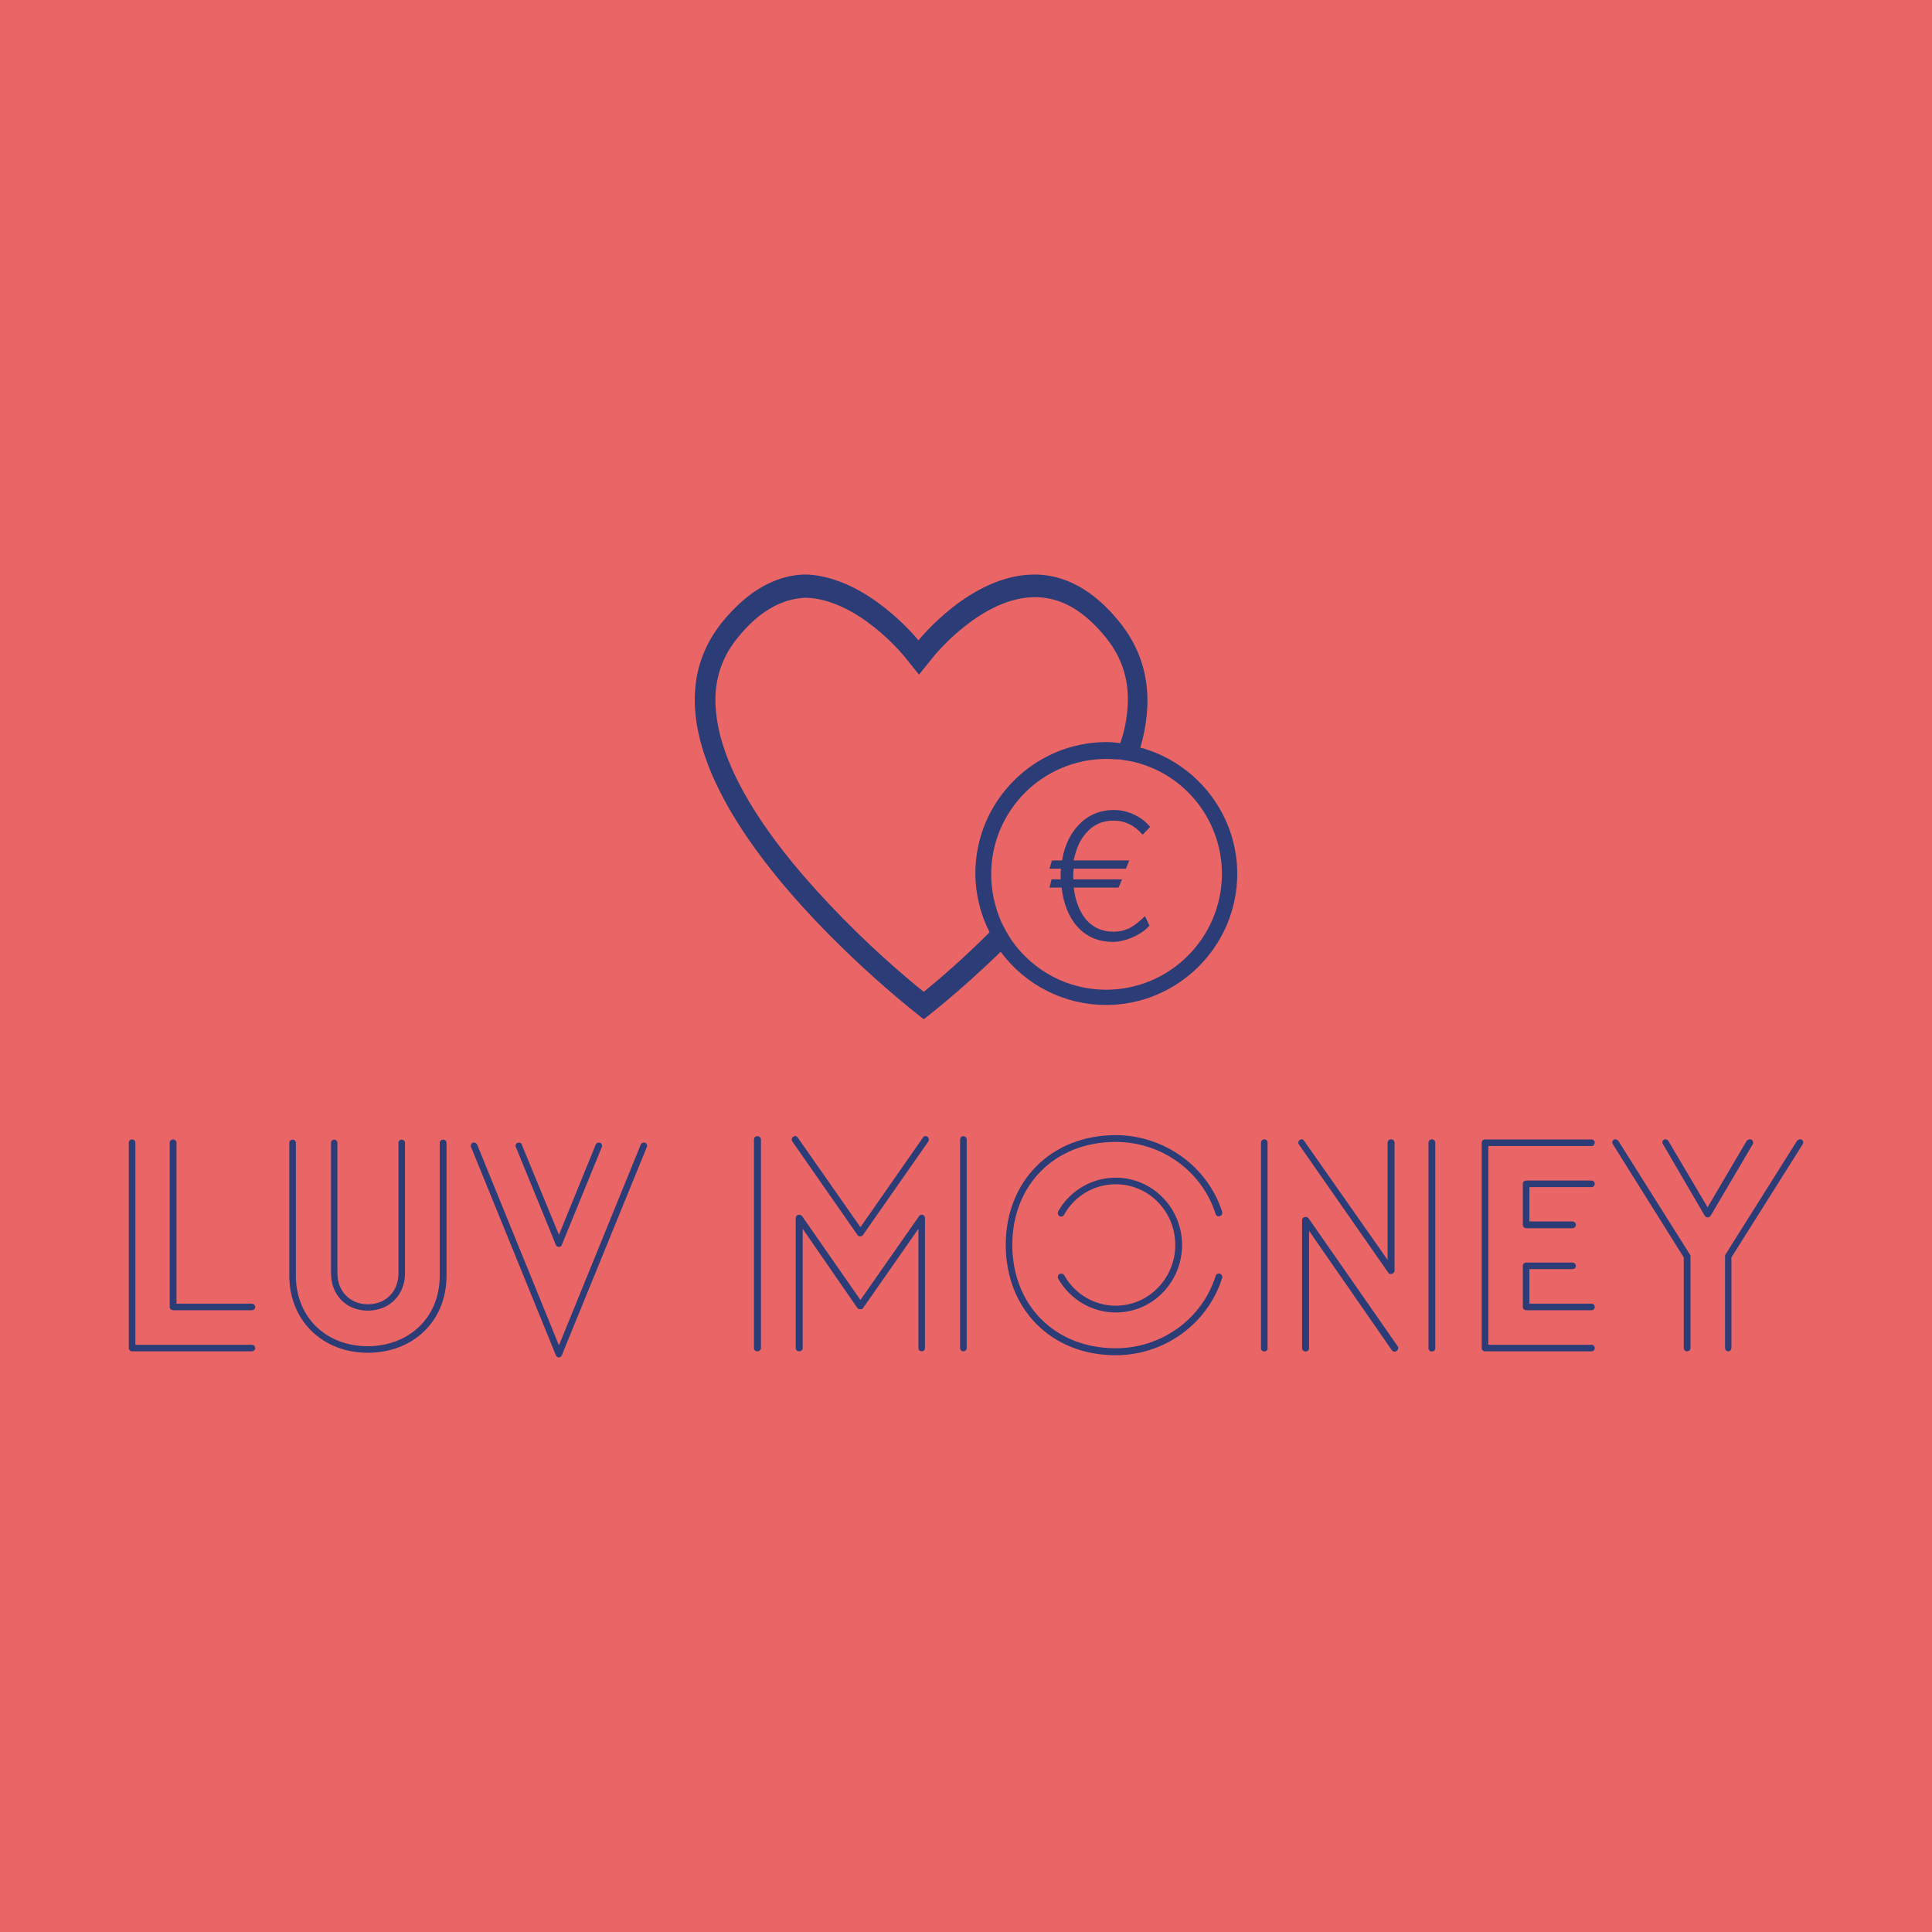
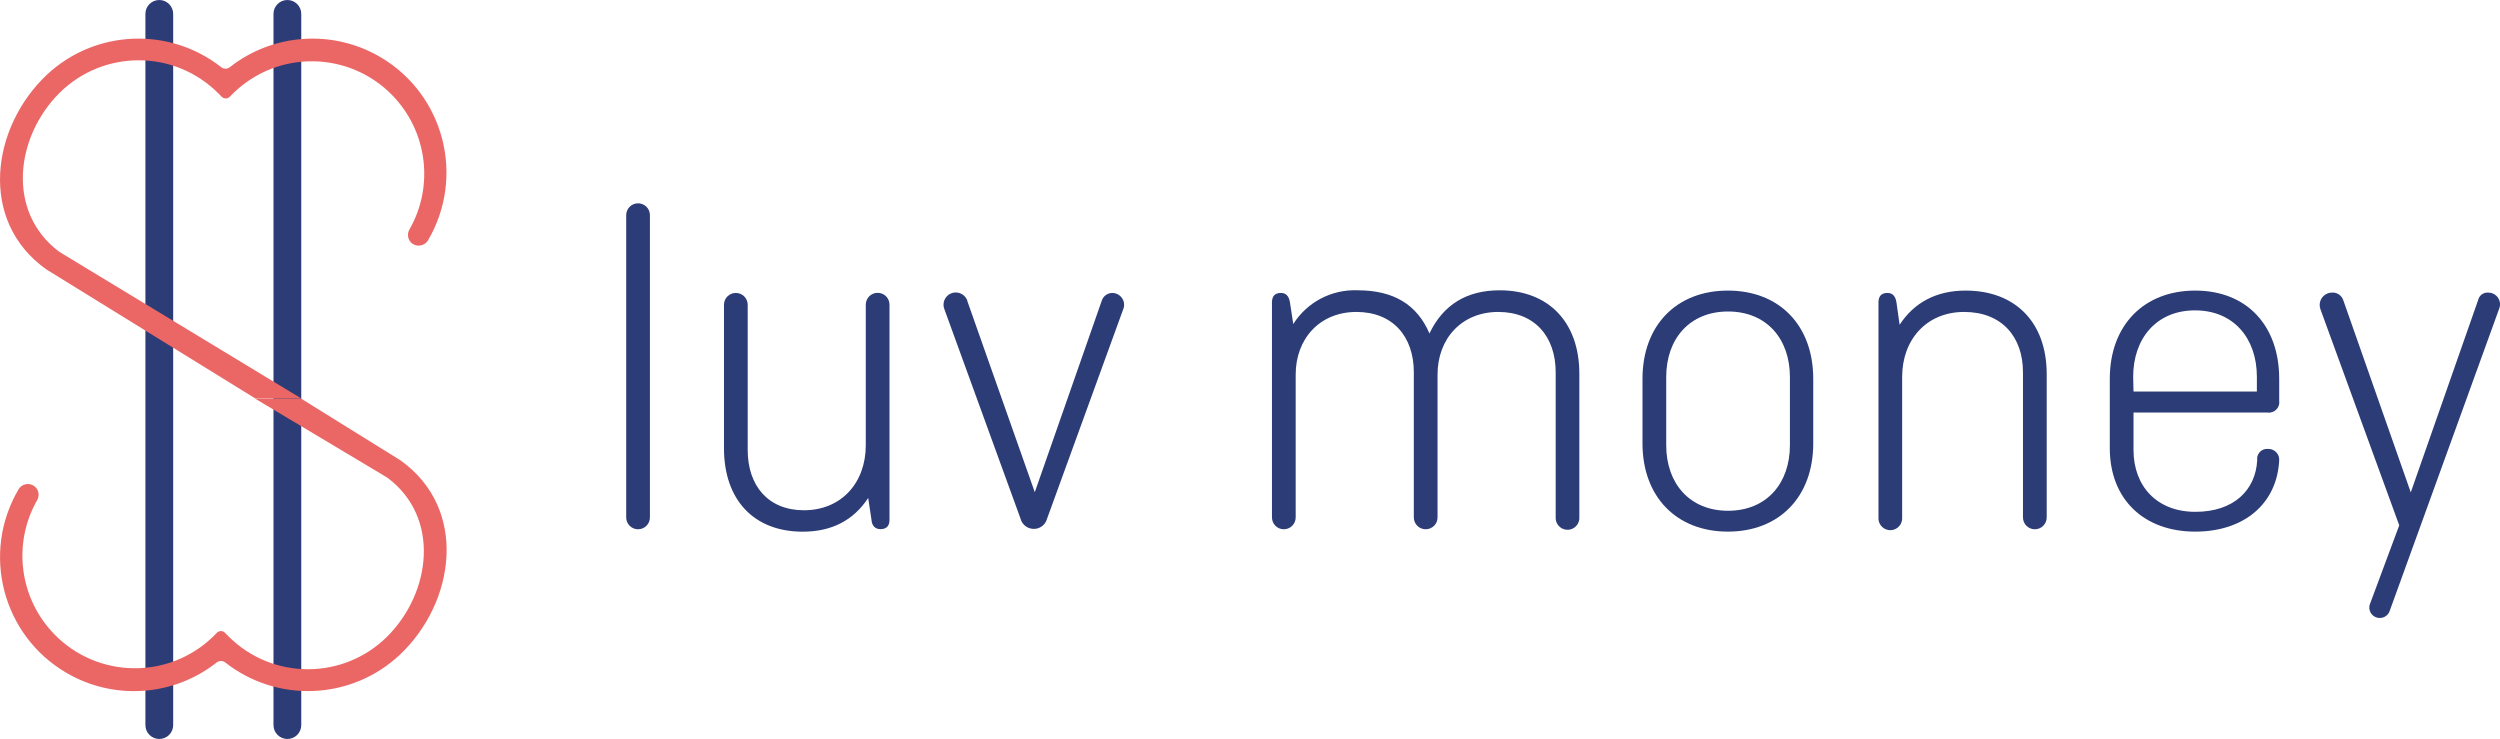
- <svg xmlns="http://www.w3.org/2000/svg" data-v-fde0c5aa="" viewBox="0 0 300 300" class="iconAbove">
-   <defs data-v-fde0c5aa="" />
-   <rect data-v-fde0c5aa="" fill="#EA6666" x="0" y="0" width="300px" height="300px" class="logo-background-square" />
-   <defs data-v-fde0c5aa="" />
-   <g data-v-fde0c5aa="" id="175a1e73-b725-4e7d-b771-6d771fe2b407" fill="#2C3C77" transform="matrix(3.191247,0,0,3.191247,16.4258,175.8478)">
-     <path d="M7.10 10.33L7.10 10.33L1.44 10.33L1.44 0.49C1.44 0.41 1.37 0.34 1.27 0.34C1.19 0.34 1.12 0.41 1.12 0.49L1.12 10.50C1.12 10.58 1.19 10.65 1.27 10.65L7.10 10.65C7.20 10.65 7.27 10.58 7.27 10.50C7.27 10.40 7.20 10.33 7.10 10.33ZM3.11 0.49L3.11 0.49L3.11 8.50C3.11 8.58 3.19 8.65 3.28 8.65L7.10 8.65C7.20 8.65 7.27 8.58 7.27 8.50C7.27 8.40 7.20 8.33 7.10 8.33L3.44 8.33L3.44 0.49C3.44 0.41 3.36 0.34 3.28 0.34C3.19 0.34 3.11 0.41 3.11 0.49ZM10.96 6.85L10.96 6.85C10.96 7.91 11.70 8.67 12.75 8.67C13.80 8.67 14.56 7.91 14.56 6.85L14.56 0.50C14.56 0.42 14.49 0.35 14.39 0.35C14.31 0.35 14.24 0.42 14.24 0.50L14.24 6.85C14.24 7.73 13.64 8.36 12.75 8.36C11.89 8.36 11.27 7.73 11.27 6.85L11.27 0.50C11.27 0.42 11.20 0.35 11.12 0.35C11.03 0.35 10.96 0.42 10.96 0.50ZM16.25 0.50L16.25 0.50L16.25 6.96C16.25 9.06 14.70 10.40 12.75 10.40C10.72 10.40 9.25 9.00 9.25 6.96L9.25 0.50C9.25 0.42 9.18 0.35 9.10 0.35C9.00 0.35 8.93 0.42 8.93 0.50L8.93 6.96C8.93 9.17 10.56 10.72 12.75 10.72C14.90 10.72 16.58 9.24 16.58 6.96L16.58 0.50C16.58 0.42 16.51 0.35 16.42 0.35C16.32 0.35 16.25 0.42 16.25 0.50ZM19.95 0.70L19.95 0.70L21.90 5.47C21.95 5.61 22.15 5.60 22.19 5.47L24.14 0.70C24.16 0.63 24.14 0.53 24.05 0.50C23.97 0.48 23.87 0.50 23.84 0.59L22.05 4.98L20.24 0.59C20.22 0.50 20.13 0.48 20.05 0.50C19.95 0.53 19.92 0.63 19.95 0.70ZM26.03 0.59L26.03 0.59L22.05 10.36L18.07 0.59C18.03 0.50 17.93 0.48 17.85 0.50C17.78 0.53 17.74 0.63 17.77 0.70L21.90 10.84C21.95 10.98 22.13 10.99 22.19 10.84L26.33 0.70C26.36 0.63 26.32 0.53 26.25 0.50C26.15 0.48 26.07 0.50 26.03 0.59ZM39.86 10.50L39.86 10.50L39.86 4.17C39.86 4.00 39.66 3.93 39.56 4.09L36.72 8.15L33.88 4.07C33.78 3.95 33.57 4.00 33.57 4.17L33.57 10.50C33.57 10.58 33.64 10.65 33.73 10.65C33.84 10.65 33.91 10.58 33.91 10.50L33.91 4.69L36.57 8.54C36.58 8.55 36.60 8.57 36.61 8.58C36.71 8.62 36.81 8.61 36.85 8.54L39.54 4.69L39.54 10.50C39.54 10.58 39.61 10.65 39.70 10.65C39.79 10.65 39.86 10.58 39.86 10.50ZM31.88 10.50L31.88 10.50L31.88 0.34C31.88 0.25 31.79 0.18 31.70 0.18C31.61 0.18 31.54 0.25 31.54 0.34L31.54 10.50C31.54 10.58 31.61 10.65 31.70 10.65C31.79 10.65 31.88 10.58 31.88 10.50ZM41.89 10.50L41.89 10.50L41.89 0.34C41.89 0.25 41.82 0.18 41.72 0.18C41.64 0.18 41.57 0.25 41.57 0.34L41.57 10.50C41.57 10.58 41.64 10.65 41.72 10.65C41.82 10.65 41.89 10.58 41.89 10.50ZM39.76 0.25L39.76 0.25L36.72 4.61L33.67 0.25C33.61 0.17 33.52 0.15 33.45 0.21C33.38 0.25 33.35 0.36 33.40 0.43L36.57 4.98C36.58 5.00 36.60 5.01 36.61 5.03C36.71 5.08 36.81 5.05 36.85 4.98L40.03 0.43C40.07 0.36 40.05 0.25 39.98 0.21C39.91 0.15 39.80 0.17 39.76 0.25ZM54.32 3.86L54.32 3.86C53.61 1.64 51.48 0.13 49.14 0.13C45.98 0.13 43.79 2.39 43.79 5.47C43.79 8.57 45.98 10.84 49.14 10.84C51.48 10.84 53.61 9.34 54.32 7.08C54.35 7 54.29 6.90 54.21 6.87C54.11 6.85 54.03 6.89 54.00 6.99C53.33 9.10 51.35 10.50 49.14 10.50C46.17 10.50 44.11 8.39 44.11 5.47C44.11 2.56 46.17 0.46 49.14 0.46C51.35 0.46 53.33 1.86 54.00 3.96C54.03 4.06 54.11 4.10 54.21 4.07C54.29 4.06 54.35 3.95 54.32 3.86ZM46.34 7.11L46.34 7.11C46.91 8.12 47.98 8.76 49.14 8.76C50.95 8.76 52.37 7.27 52.37 5.47C52.37 3.70 50.95 2.20 49.14 2.20C47.98 2.20 46.91 2.83 46.34 3.84C46.30 3.92 46.33 4.02 46.40 4.07C46.48 4.12 46.59 4.09 46.63 4.00C47.14 3.09 48.09 2.52 49.14 2.52C50.76 2.52 52.04 3.86 52.04 5.47C52.04 7.08 50.76 8.43 49.14 8.43C48.09 8.43 47.14 7.85 46.63 6.94C46.59 6.87 46.48 6.85 46.40 6.89C46.33 6.93 46.30 7.04 46.34 7.11ZM64.69 10.50L64.69 10.50L64.69 0.50C64.69 0.28 64.36 0.28 64.36 0.50L64.36 10.50C64.36 10.71 64.69 10.71 64.69 10.50ZM56.53 10.50L56.53 10.50L56.53 0.50C56.53 0.28 56.21 0.28 56.21 0.50L56.21 10.50C56.21 10.71 56.53 10.71 56.53 10.50ZM58.06 0.59L58.06 0.59L62.40 6.82C62.48 6.96 62.71 6.87 62.71 6.72L62.71 0.50C62.71 0.28 62.37 0.28 62.37 0.50L62.37 6.20L58.31 0.41C58.20 0.22 57.93 0.42 58.06 0.59ZM62.86 10.40L62.86 10.40L58.52 4.17C58.41 4.05 58.21 4.12 58.21 4.27L58.21 10.50C58.21 10.71 58.55 10.71 58.55 10.50L58.55 4.79L62.58 10.60C62.72 10.77 62.97 10.58 62.86 10.40ZM71.36 6.33L71.36 6.33L69.12 6.33C69.02 6.33 68.95 6.40 68.95 6.50L68.95 8.50C68.95 8.58 69.02 8.65 69.12 8.65L72.30 8.65C72.38 8.65 72.45 8.58 72.45 8.50C72.45 8.40 72.38 8.33 72.30 8.33L69.27 8.33L69.27 6.65L71.36 6.65C71.46 6.65 71.53 6.58 71.53 6.50C71.53 6.40 71.46 6.33 71.36 6.33ZM72.30 2.34L72.30 2.34L69.12 2.34C69.02 2.34 68.95 2.41 68.95 2.49L68.95 4.49C68.95 4.58 69.02 4.66 69.12 4.66L71.36 4.66C71.46 4.66 71.53 4.58 71.53 4.49C71.53 4.41 71.46 4.33 71.36 4.33L69.27 4.33L69.27 2.66L72.30 2.66C72.38 2.66 72.45 2.59 72.45 2.49C72.45 2.41 72.38 2.34 72.30 2.34ZM72.30 10.33L72.30 10.33L67.27 10.33L67.27 0.66L72.30 0.66C72.38 0.66 72.45 0.59 72.45 0.49C72.45 0.41 72.38 0.34 72.30 0.34L67.12 0.34C67.02 0.34 66.95 0.41 66.95 0.49L66.95 10.50C66.95 10.58 67.02 10.65 67.12 10.65L72.30 10.65C72.38 10.65 72.45 10.58 72.45 10.50C72.45 10.40 72.38 10.33 72.30 10.33ZM75.77 0.57L75.77 0.57L77.80 4.05C77.87 4.16 78.02 4.16 78.09 4.05L80.14 0.57C80.18 0.49 80.15 0.39 80.08 0.35C80.00 0.31 79.91 0.34 79.84 0.41L77.94 3.64L76.03 0.41C75.99 0.34 75.89 0.31 75.82 0.35C75.74 0.39 75.71 0.49 75.77 0.57ZM82.29 0.41L82.29 0.41L78.81 5.94C78.79 5.98 78.79 6.01 78.79 6.03L78.79 10.47C78.79 10.58 78.86 10.65 78.95 10.65C79.03 10.65 79.10 10.58 79.10 10.47L79.10 6.08L82.57 0.57C82.61 0.50 82.60 0.41 82.52 0.35C82.45 0.31 82.35 0.34 82.29 0.41ZM77.11 10.47L77.11 10.47L77.11 6.02C77.11 5.99 77.10 5.96 77.08 5.94L73.60 0.41C73.54 0.34 73.44 0.31 73.37 0.35C73.30 0.41 73.28 0.50 73.33 0.57L76.78 6.08L76.78 10.47C76.78 10.58 76.85 10.65 76.94 10.65C77.04 10.65 77.11 10.58 77.11 10.47Z" />
-   </g>
-   <defs data-v-fde0c5aa="" />
-   <g data-v-fde0c5aa="" id="6372894b-2570-4c24-b5b0-443fef1aff6b" stroke="none" fill="#2c3c77" transform="matrix(0.9359776,0,0,0.9359776,103.201,76.93841)">
-     <path d="M79.703 42.046c-.262-.087-.524-.175-.787-.175 2.098-7.255 1.661-14.423-3.322-20.716-4.72-5.944-9.703-8.042-14.248-8.042-10.577 0-19.23 10.926-19.23 10.926S33.9 13.725 23.761 13.113h-.874c-4.371.262-8.916 2.447-13.374 7.954-20.104 25.087 33.478 65.82 33.478 65.82s5.769-4.37 12.762-11.188a21.723 21.723 0 0 0 17.482 8.828C85.21 84.527 95 74.737 95 62.762c0-9.615-6.381-17.919-15.297-20.716zM42.991 82.342c-3.059-2.448-9.353-7.78-15.734-14.598C15.894 55.769 9.425 44.843 8.551 36.102c-.525-4.72.612-8.828 3.496-12.412 3.496-4.37 7.255-6.556 11.363-6.731 8.654.262 16.171 9.528 16.258 9.615l2.535 3.147 2.535-3.147c.087-.087 7.867-9.703 16.695-9.703 4.283 0 8.129 2.185 11.8 6.731 2.885 3.584 4.021 7.605 3.496 12.412a22.202 22.202 0 0 1-1.136 5.07c-.699-.087-1.486-.175-2.273-.175-11.975 0-21.765 9.79-21.765 21.765 0 3.496.874 6.905 2.36 9.79-4.631 4.633-8.652 8.042-10.924 9.878zm30.244-.35c-6.381 0-12.063-3.147-15.559-8.042a23.766 23.766 0 0 1-1.836-3.234c-1.049-2.448-1.661-5.07-1.661-7.867 0-10.577 8.566-19.143 19.143-19.143.699 0 1.486.087 2.185.087 1.136.175 2.36.35 3.409.699 7.867 2.36 13.549 9.703 13.549 18.356-.087 10.578-8.654 19.144-19.23 19.144z" />
-     <path d="M74.468 53.946c1.931 0 3.54.805 4.827 2.333l1.254-1.29c-1.207-1.528-3.506-2.812-6-2.812-2.413 0-4.344.885-5.872 2.494-1.367 1.448-2.333 3.378-2.735 5.872l-1.684.009-.408 1.359h1.931c-.08.242-.08.483-.08.644v1.126l-1.505-.004-.345 1.371h2.011c.322 2.654 1.126 4.746 2.494 6.355 1.528 1.77 3.539 2.655 6.033 2.655 2.011 0 4.744-1.173 6.044-2.694l-.734-1.57c-.885.804-1.609 1.448-2.333 1.85a5.946 5.946 0 0 1-2.896.724c-1.93 0-3.539-.725-4.746-2.253-.965-1.287-1.609-2.976-1.85-5.068h7.447l.563-1.368h-8.09v-.482c0-.322 0-.804.08-1.287h8.654l.563-1.368h-9.22c.403-1.93 1.046-3.459 2.092-4.585 1.207-1.367 2.655-2.011 4.505-2.011z" />
-   </g>
+ <svg xmlns="http://www.w3.org/2000/svg" version="1.1" id="Layer_1" x="0px" y="0px" viewBox="0 0 444.63 131.43" style="enable-background:new 0 0 444.63 131.43;" xml:space="preserve">
+   <style type="text/css">
+ 	.st0{fill:#2C3C77;}
+ 	.st1{fill:#EA6766;}
+ </style>
+   <path class="st0" d="M28.33,0L28.33,0c1.36,0,2.47,1.11,2.47,2.47v126.49c0,1.36-1.11,2.47-2.47,2.47h0c-1.36,0-2.47-1.11-2.47-2.47  V2.47C25.86,1.11,26.96,0,28.33,0z" />
+   <path class="st0" d="M51.11,0L51.11,0c1.36,0,2.47,1.11,2.47,2.47v126.49c0,1.36-1.11,2.47-2.47,2.47h0c-1.36,0-2.47-1.11-2.47-2.47  V2.47C48.64,1.11,49.74,0,51.11,0z" />
+   <path class="st0" d="M111.37,38.27c0-1.17,0.94-2.11,2.11-2.11s2.11,0.94,2.11,2.11v53.75c0,1.17-0.94,2.11-2.11,2.11  s-2.11-0.94-2.11-2.11V38.27z" />
+   <path class="st0" d="M154.41,88.56c-2.62,4-6.5,6-11.65,6c-8.69,0-14-5.66-14-14.85v-25.5c0-1.17,0.94-2.11,2.11-2.11  s2.11,0.94,2.11,2.11v25.82c0,6.33,3.62,10.72,10,10.72c6.66,0,11-4.89,11-11.56v-25c0-1.17,0.94-2.11,2.11-2.11  s2.11,0.94,2.11,2.11v38.23c0,1.1-0.51,1.69-1.61,1.69c-0.93,0-1.52-0.59-1.6-1.69L154.41,88.56z" />
+   <path class="st0" d="M172.04,53.54l12,34l11.89-34c0.25-0.86,1.04-1.45,1.94-1.44c1.16,0.03,2.09,1,2.06,2.16  c-0.01,0.29-0.07,0.58-0.2,0.84l-13.5,37.13c-0.33,1.31-1.66,2.1-2.97,1.76c-0.87-0.22-1.54-0.9-1.76-1.76L168,55.1  c-0.5-1.1-0.01-2.39,1.08-2.89c1.1-0.5,2.39-0.01,2.89,1.08c0.03,0.07,0.06,0.13,0.08,0.2L172.04,53.54z" />
+   <path class="st0" d="M230.01,57.63c2.47-3.91,6.85-6.2,11.48-6c6.33,0,10.55,2.53,12.74,7.68c2.45-5.15,6.67-7.68,12.49-7.68  c8.69,0,14.17,5.66,14.17,14.85v25.49c0.08,1.16-0.8,2.17-1.96,2.25c-1.16,0.08-2.17-0.8-2.25-1.96c-0.01-0.1-0.01-0.19,0-0.29V66.2  c0-6.33-3.72-10.72-10.21-10.72s-10.8,4.73-10.8,11.14v25.4c0,1.17-0.94,2.11-2.11,2.11c-1.17,0-2.11-0.94-2.11-2.11V66.2  c0-6.33-3.72-10.72-10.21-10.72s-10.8,4.73-10.8,11.14v25.4c0,1.17-0.94,2.11-2.11,2.11c-1.17,0-2.11-0.94-2.11-2.11V53.79  c0-1.09,0.5-1.69,1.6-1.69c0.93,0,1.43,0.6,1.6,1.69L230.01,57.63z" />
+   <path class="st0" d="M322.49,78.85c0,9.54-6.07,15.7-15.18,15.7s-15.19-6.16-15.19-15.7V67.38c0-9.54,6.07-15.7,15.19-15.7  s15.18,6.16,15.18,15.7V78.85z M296.34,79.19c0,6.75,4.13,11.65,11,11.65s11-4.9,11-11.65V67.04c0-6.75-4.14-11.64-11-11.64  s-11,4.89-11,11.64V79.19z" />
+   <path class="st0" d="M337.85,57.76c2.62-4,6.58-6.08,11.73-6.08c8.86,0,14.43,5.66,14.43,14.85v25.49c0,1.17-0.94,2.11-2.11,2.11  c-1.17,0-2.11-0.94-2.11-2.11V66.2c0-6.33-3.8-10.72-10.46-10.72s-11.03,4.89-11.03,11.56v25c0.08,1.16-0.8,2.17-1.96,2.25  c-1.16,0.08-2.17-0.8-2.25-1.96c-0.01-0.1-0.01-0.19,0-0.29V53.79c0-1.09,0.5-1.69,1.6-1.69c0.93,0,1.43,0.6,1.6,1.69L337.85,57.76z  " />
+   <path class="st0" d="M405.36,81.81c-0.34,7.68-6.16,12.74-14.94,12.74c-9.11,0-15.19-5.74-15.19-14.85V67.38  c0-9.54,6.08-15.7,15.19-15.7s14.94,6.16,14.94,15.7v3.88c0.16,1.01-0.54,1.95-1.55,2.11c-0.19,0.03-0.38,0.03-0.56,0h-23.8v6.66  c0,6.42,4.14,11,11,11s10.72-3.88,11-9.19c-0.13-0.97,0.55-1.86,1.51-1.99c0.14-0.02,0.28-0.02,0.43-0.01  c1.05-0.03,1.94,0.79,1.97,1.85C405.36,81.73,405.36,81.77,405.36,81.81z M379.45,69.63h21.94v-2.62c0-6.83-4.13-11.81-11-11.81  s-11,5-11,11.81L379.45,69.63z" />
+   <path class="st0" d="M425.02,108.63c-0.32,0.98-1.37,1.51-2.35,1.19c-0.98-0.32-1.51-1.37-1.19-2.35c0.02-0.07,0.05-0.13,0.08-0.2  l5.15-13.84l-14-38.39c-0.44-1.13,0.11-2.41,1.25-2.85c0.22-0.09,0.46-0.14,0.69-0.15c0.94-0.1,1.81,0.47,2.11,1.36l12,34.17  l12-34.26c0.2-0.8,0.96-1.34,1.78-1.27c1.15-0.01,2.09,0.92,2.1,2.06c0,0.28-0.05,0.55-0.16,0.81L425.02,108.63z" />
+   <path class="st1" d="M8.22,47.9l37.24,23h8.18L10.55,44.79c-9.48-7.08-7.78-20.45,0-28.23c7.81-7.78,20.43-7.78,28.24,0l0.67,0.67  c0.39,0.37,0.99,0.37,1.38,0l0.67-0.67c7.92-7.7,20.58-7.52,28.28,0.4c6.21,6.39,7.45,16.11,3.04,23.84  c-0.45,0.76-0.33,1.72,0.29,2.35l0,0c0.78,0.74,2,0.71,2.74-0.06c0.1-0.1,0.18-0.22,0.26-0.34c6.66-11.34,2.87-25.94-8.47-32.6  c-8.45-4.96-19.07-4.25-26.78,1.8c-0.44,0.36-1.08,0.36-1.52,0c-9.25-7.25-22.41-6.69-31,1.33C-1.49,22.54-3.95,39.23,8.22,47.9z" />
+   <path class="st1" d="M71.22,81.87L53.64,70.95h-8.18l23.43,14c9.49,7.09,7.78,20.45,0,28.24c-7.81,7.78-20.43,7.78-28.24,0  l-0.67-0.68c-0.39-0.37-0.99-0.37-1.38,0l-0.67,0.68c-7.92,7.7-20.58,7.52-28.28-0.4c-6.21-6.39-7.45-16.11-3.04-23.84  c0.43-0.75,0.31-1.71-0.31-2.32l0,0c-0.76-0.74-1.97-0.73-2.72,0.03c-0.11,0.11-0.21,0.24-0.28,0.37  c-6.67,11.33-2.89,25.93,8.45,32.6c8.45,4.97,19.09,4.26,26.79-1.81c0.45-0.35,1.07-0.35,1.52,0c9.25,7.26,22.4,6.7,31-1.32  C80.93,107.24,83.39,90.54,71.22,81.87z" />
</svg>
